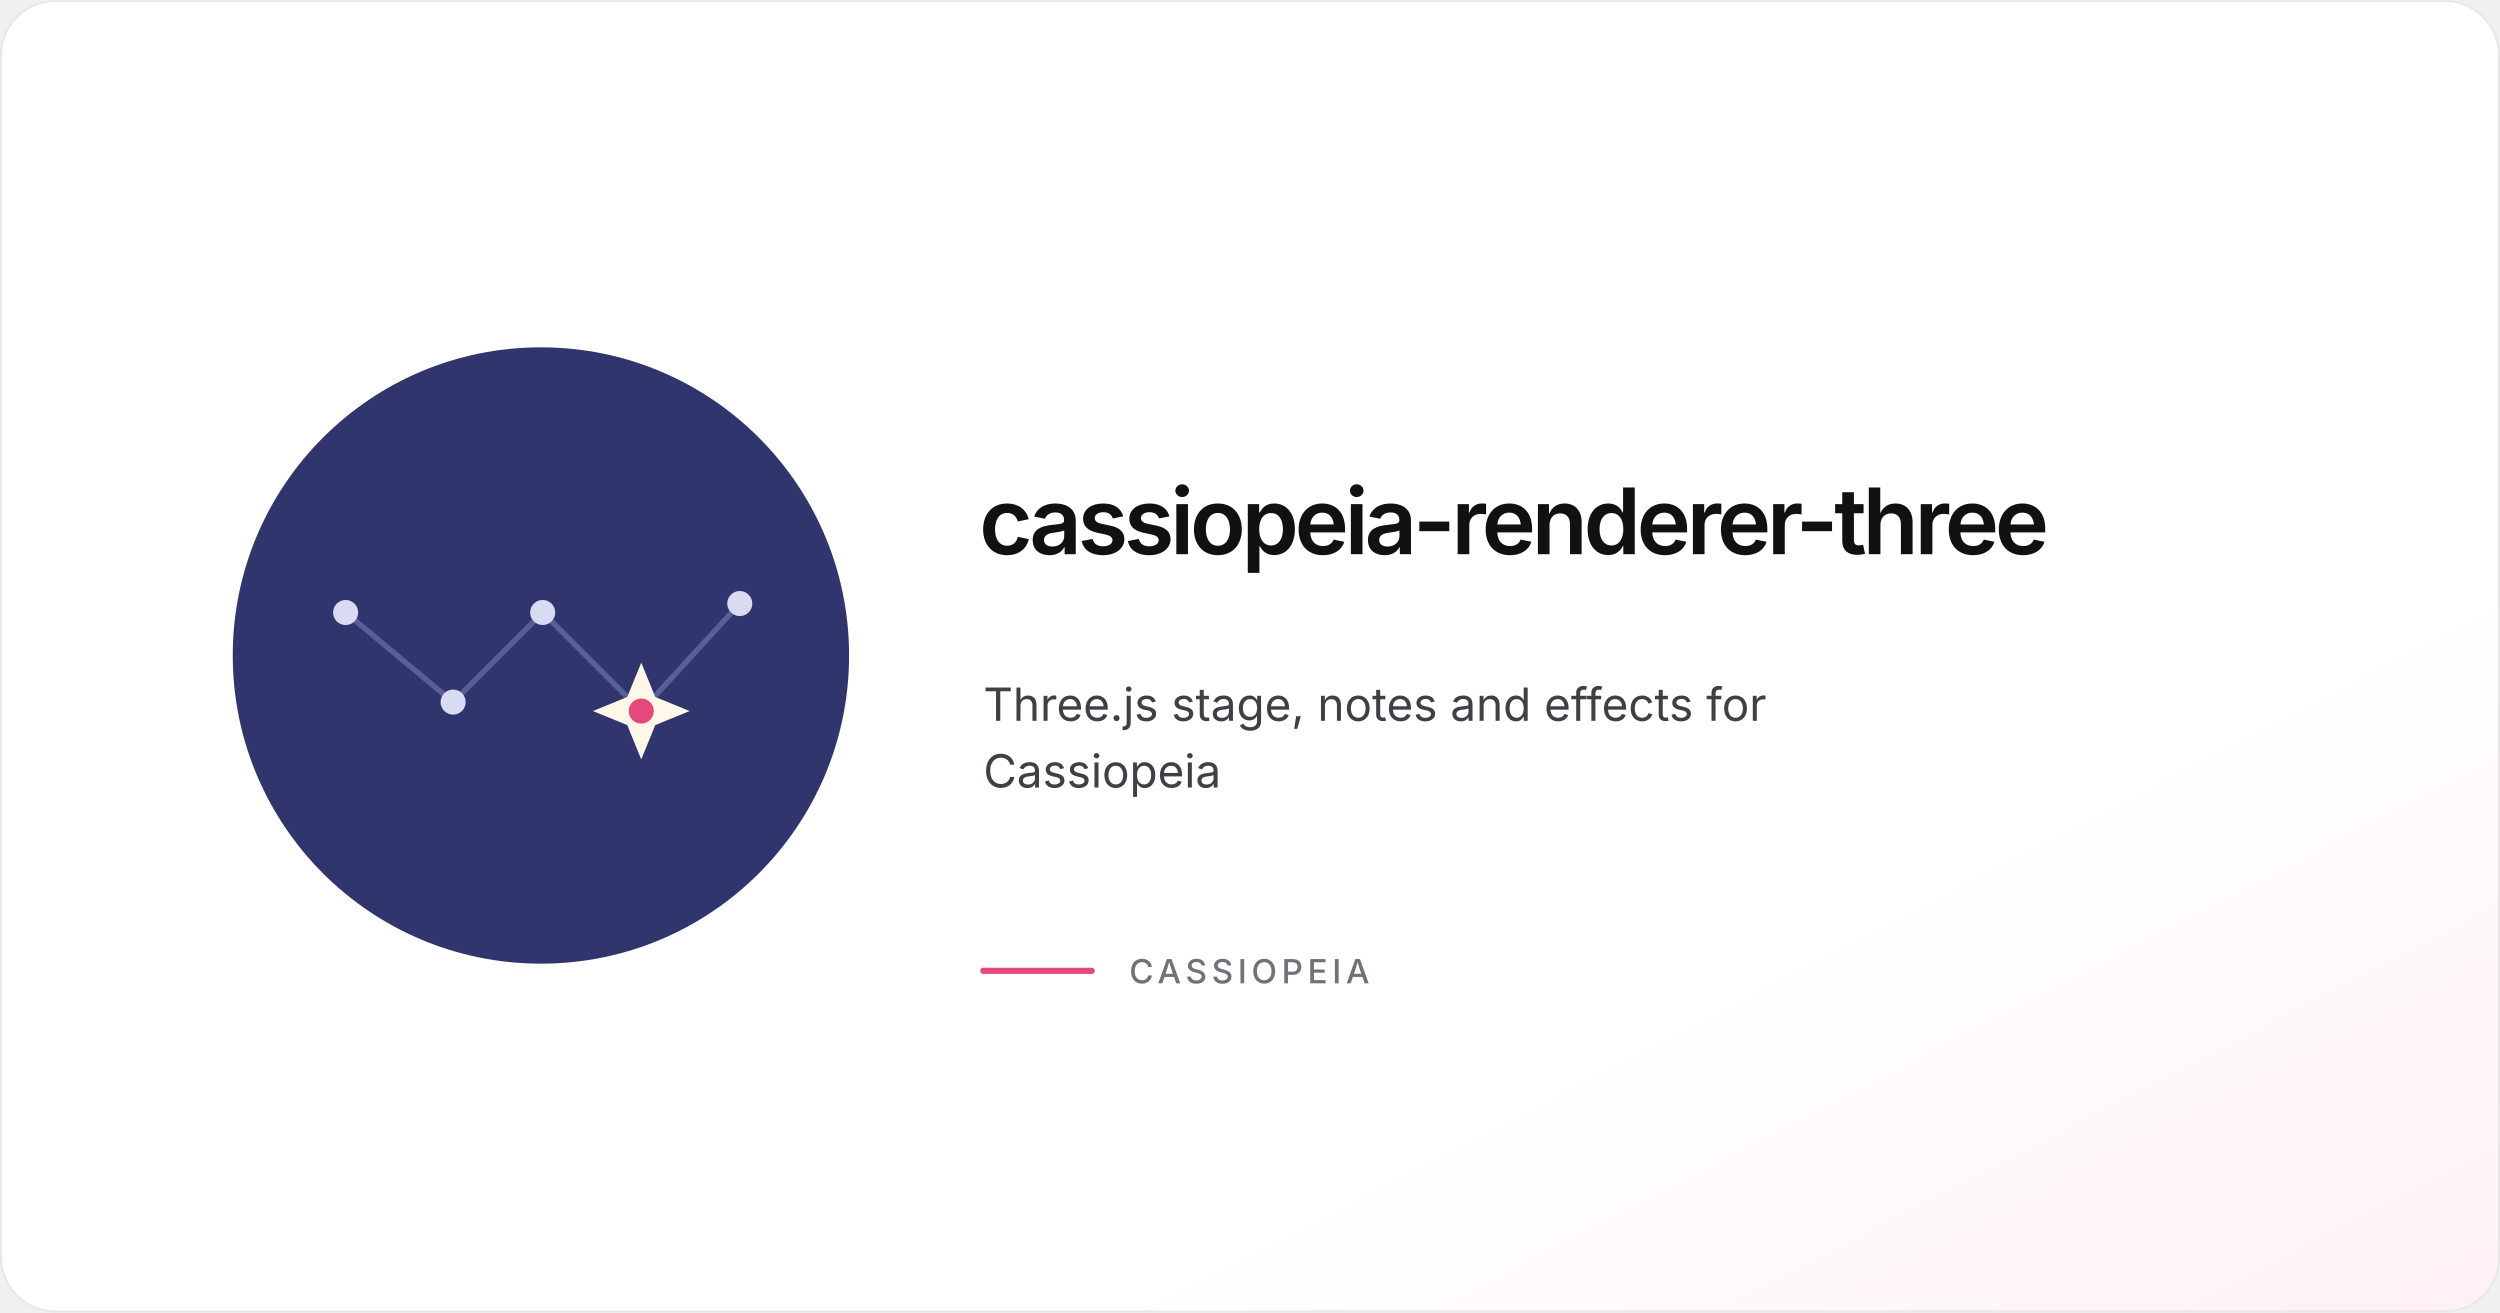
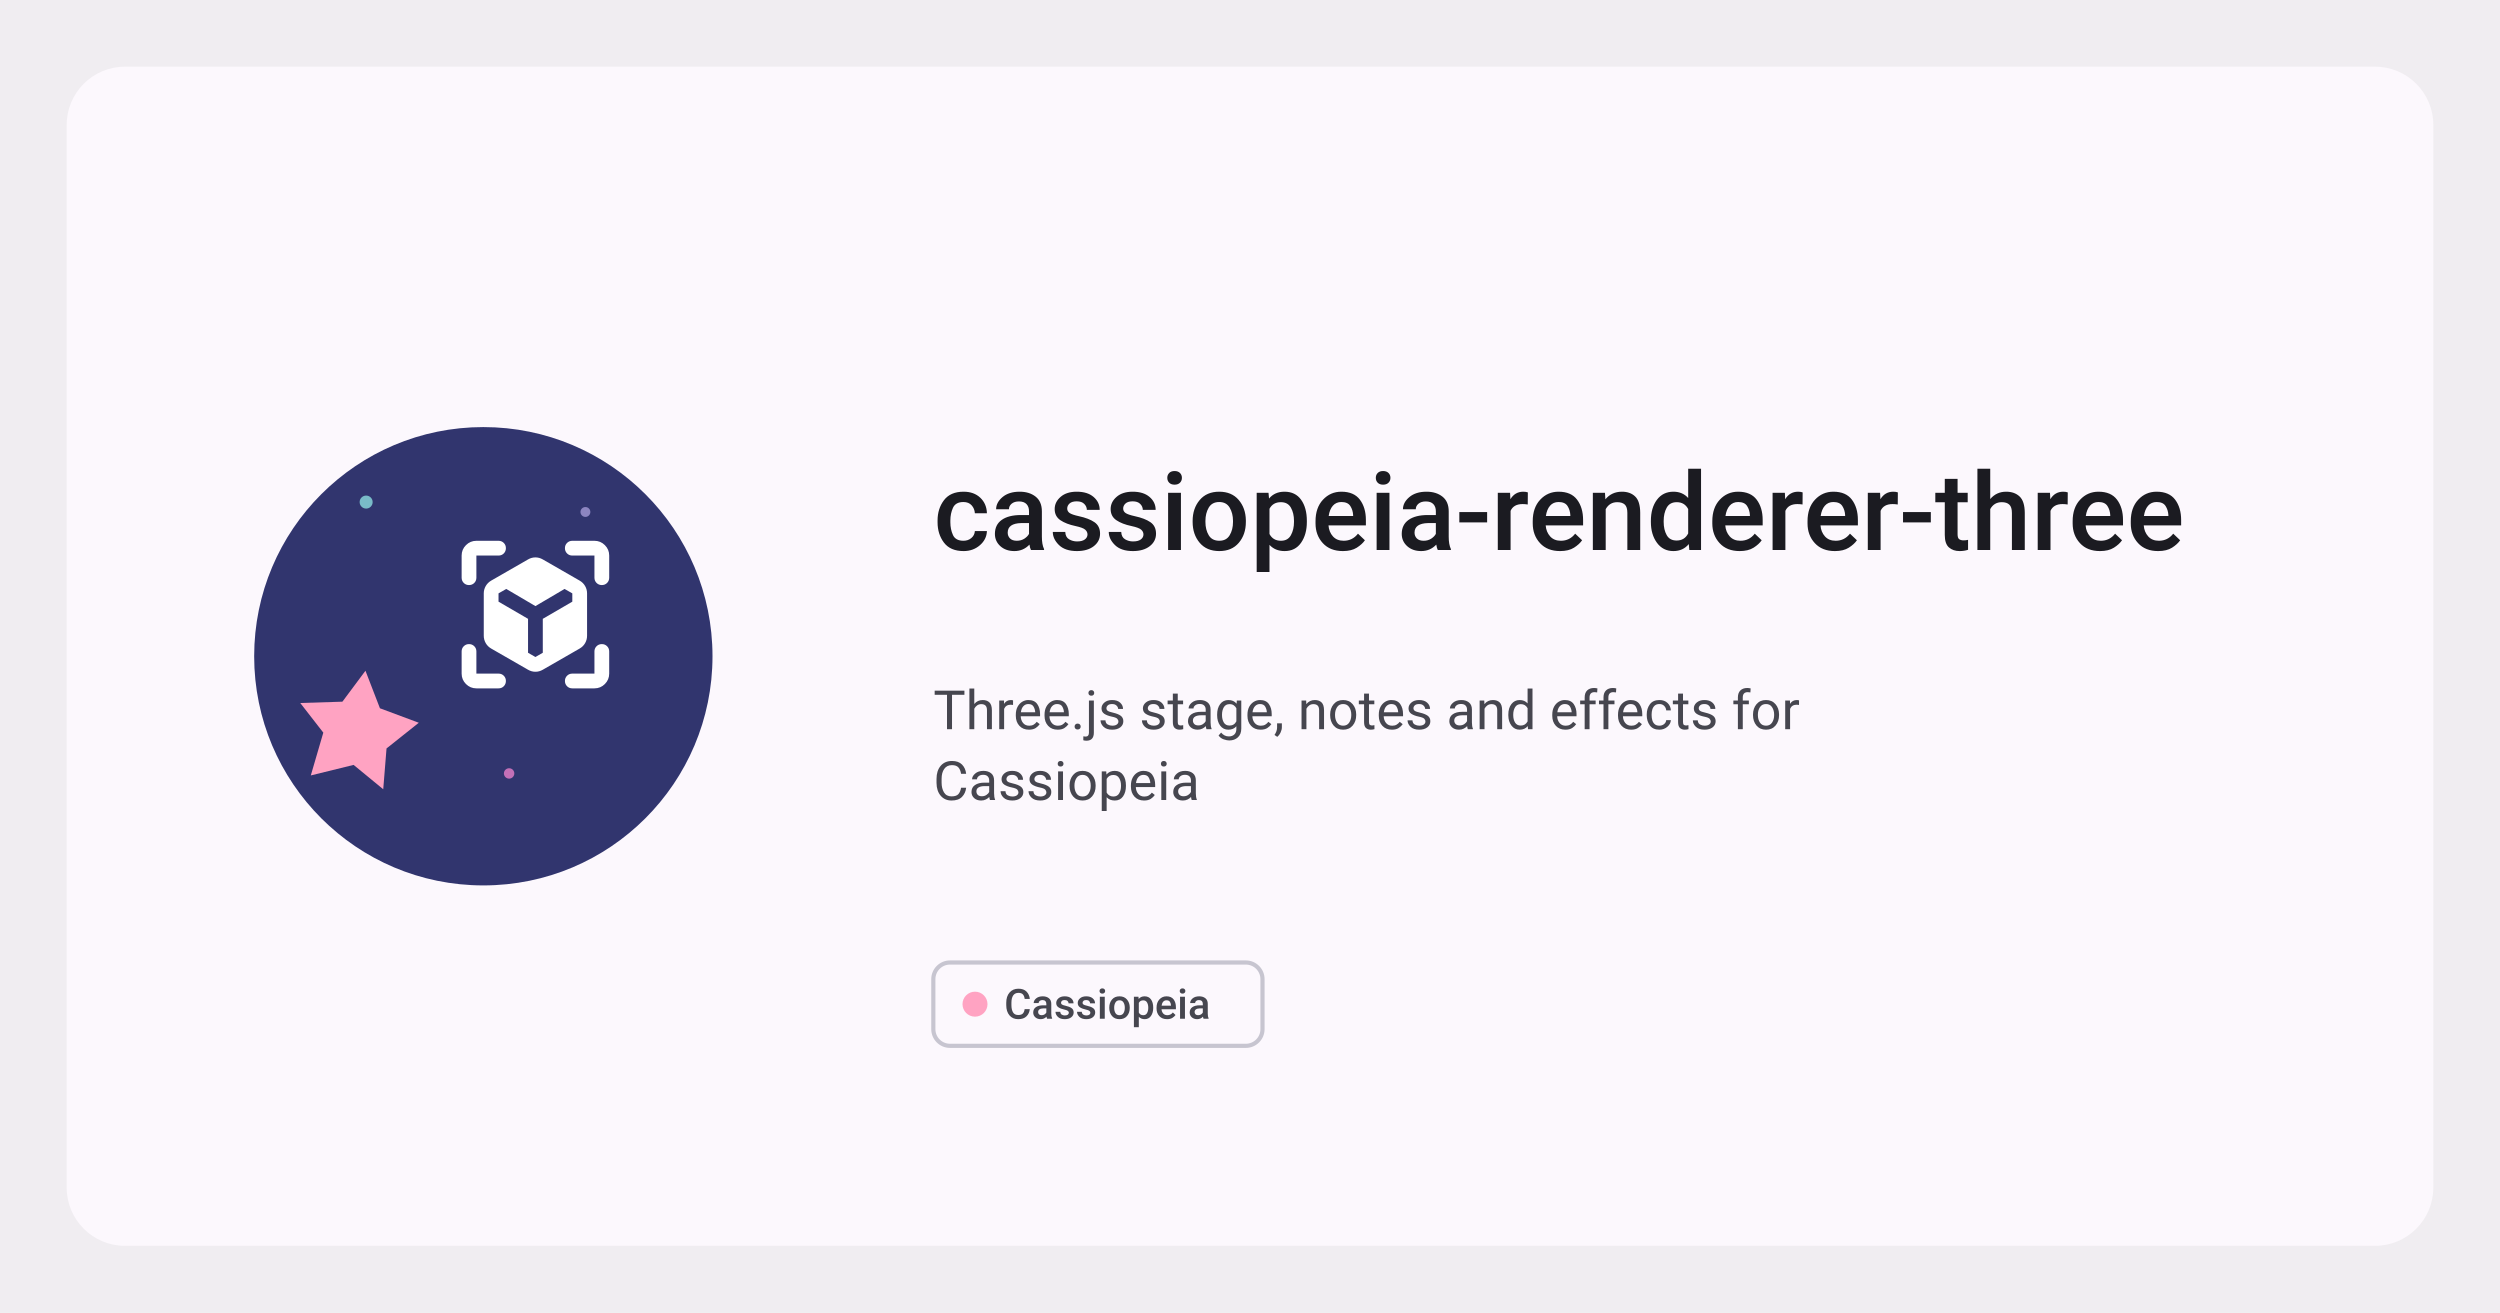
- <svg xmlns="http://www.w3.org/2000/svg" viewBox="0 0 1200 630" role="img" aria-label="cassiopeia-renderer-three">
-   <defs>
-     <linearGradient id="background" x1="0" y1="0" x2="1" y2="1">
-       <stop offset="0" stop-color="#FFFFFF" />
-       <stop offset=".72" stop-color="#FFFFFF" />
-       <stop offset="1" stop-color="#FFF0F5" />
-     </linearGradient>
-   </defs>
-   <rect x=".5" y=".5" width="1199" height="629" rx="26" fill="url(#background)" stroke="#E8E8EA" />
-   <g transform="translate(110 165) scale(.43)">
-     <circle cx="348" cy="348" r="344" fill="#31356E" />
-     <polyline points="130,300 250,400 350,300 460,410 570,290" fill="none" stroke="#9AA2D4" stroke-width="6" opacity=".38" />
-     <circle cx="130" cy="300" r="14" fill="#D8DBF2" />
-     <circle cx="250" cy="400" r="14" fill="#D8DBF2" />
-     <circle cx="350" cy="300" r="14" fill="#D8DBF2" />
-     <path d="M460 356L475.66 394.34L514 410L475.66 425.66L460 464L444.34 425.66L406 410L444.34 394.34Z" fill="#FFF7E8" />
-     <circle cx="460" cy="410" r="14" fill="#E5487A" />
-     <circle cx="570" cy="290" r="14" fill="#D8DBF2" />
+ <svg xmlns="http://www.w3.org/2000/svg" viewBox="0 0 1200 630" role="img" aria-label="cassiopeia-renderer-three" font-family="Roboto, 'Noto Sans', sans-serif">
+   <rect width="1200" height="630" fill="#F0EDF1" />
+   <rect x="32" y="32" width="1136" height="566" rx="28" fill="#FCF8FD" />
+   <g transform="translate(112 195)">
+     <svg width="240" height="240" viewBox="0 0 192 192">
+       <circle cx="96" cy="96" r="88" fill="#31356E" />
+       <circle cx="51.0" cy="36.8" r="2.5" fill="#79BBC8" />
+       <circle cx="135.2" cy="40.6" r="1.9" fill="#8C85C0" />
+       <circle cx="105.9" cy="141.0" r="2.0" fill="#C370B7" />
+       <path transform="translate(8 8) scale(0.25287)" d="M169 370L134 417L70 419L105 464L86 529L151 513L196 550L201 488L250 449L191 427Z" fill="#FFA3C2" />
+       <g transform="translate(82.0 46.0) scale(2.8333)">
+         <path fill="#FFFFFF" d="M11 19.475L6 16.6q-.475-.275-.737-.737T5 14.875v-5.75q0-.525.263-.987T6 7.4l5-2.875q.475-.275 1-.275t1 .275L18 7.4q.475.275.738.738t.262.987v5.75q0 .525-.262.988T18 16.6l-5 2.875q-.475.275-1 .275t-1-.275M3 8q-.425 0-.712-.288T2 7V4q0-.825.588-1.412T4 2h3q.425 0 .713.288T8 3t-.288.713T7 4H4v3q0 .425-.288.713T3 8m1 14q-.825 0-1.412-.587T2 20v-3q0-.425.288-.712T3 16t.713.288T4 17v3h3q.425 0 .713.288T8 21t-.288.713T7 22zm16 0h-3q-.425 0-.712-.288T16 21t.288-.712T17 20h3v-3q0-.425.288-.712T21 16t.713.288T22 17v3q0 .825-.587 1.413T20 22m0-15V4h-3q-.425 0-.712-.288T16 3t.288-.712T17 2h3q.825 0 1.413.588T22 4v3q0 .425-.288.713T21 8t-.712-.288T20 7M8.05 8.525l-1.05.6v1.125l4 2.325v4.6l1 .575l1-.575v-4.6l4-2.325V9.125l-1.05-.6L12 10.85z" />
+       </g>
+     </svg>
  </g>
-   <g transform="translate(470 196)">
-     <text x="0" y="70" fill="#111114" font-family="Inter, Helvetica Neue, Arial, sans-serif" font-size="44" font-weight="600" letter-spacing="-2">cassiopeia-renderer-three</text>
-     <text x="2" y="150" fill="#3F3F46" font-family="Inter, Helvetica Neue, Arial, sans-serif" font-size="22">Three.js stage, notes and effects for</text>
-     <text x="2" y="182" fill="#3F3F46" font-family="Inter, Helvetica Neue, Arial, sans-serif" font-size="22">Cassiopeia</text>
-     <line x1="2" y1="270" x2="54" y2="270" stroke="#E5487A" stroke-width="3" stroke-linecap="round" />
-     <text x="72" y="276" fill="#71717A" font-family="Inter, Helvetica Neue, Arial, sans-serif" font-size="16" font-weight="500" letter-spacing="2.2">CASSIOPEIA</text>
+   <g transform="translate(448 200)">
+     <text x="0" y="64" fill="#1B1B21" font-size="52" font-weight="500">cassiopeia-renderer-three</text>
+     <text x="0" y="150" fill="#46464F" font-size="26">Three.js stage, notes and effects for</text>
+     <text x="0" y="184" fill="#46464F" font-size="26">Cassiopeia</text>
+     <g transform="translate(0 262)">
+       <rect width="158" height="40" rx="8" fill="none" stroke="#C7C5D0" stroke-width="2" />
+       <circle cx="20" cy="20" r="6" fill="#FFA3C2" />
+       <text x="34" y="27" fill="#46464F" font-size="20" font-weight="500">Cassiopeia</text>
+     </g>
  </g>
</svg>
